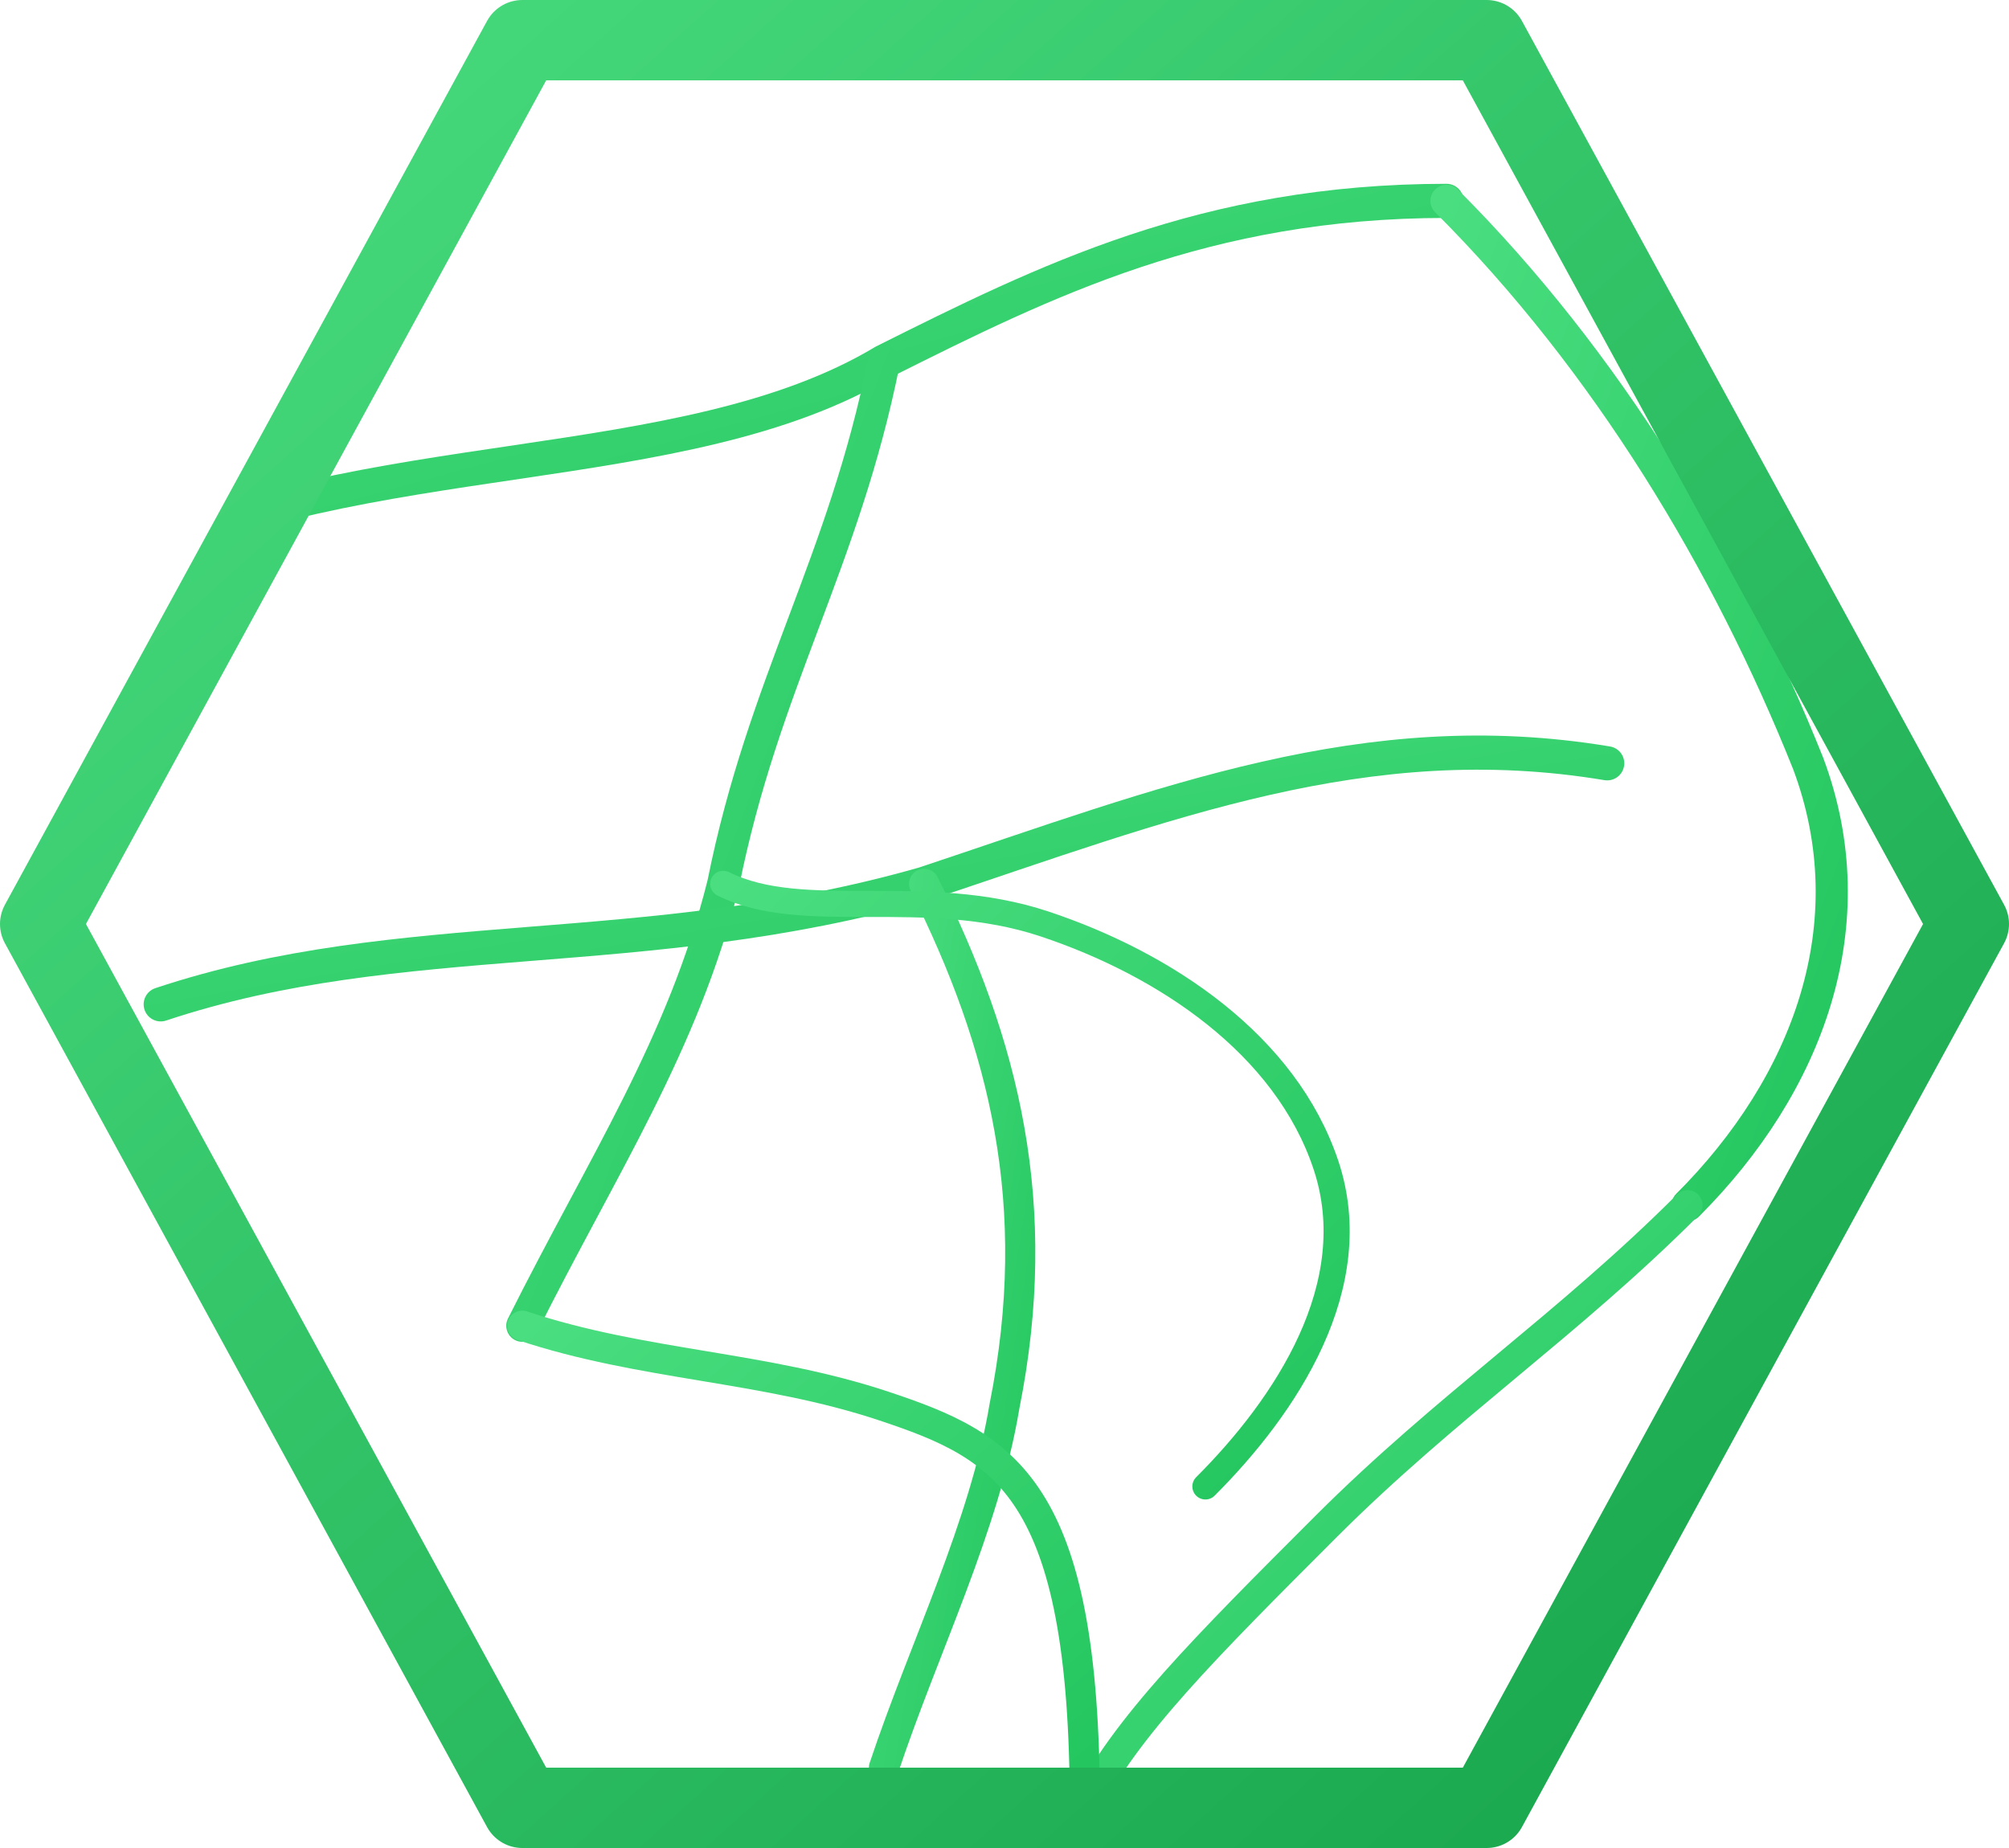
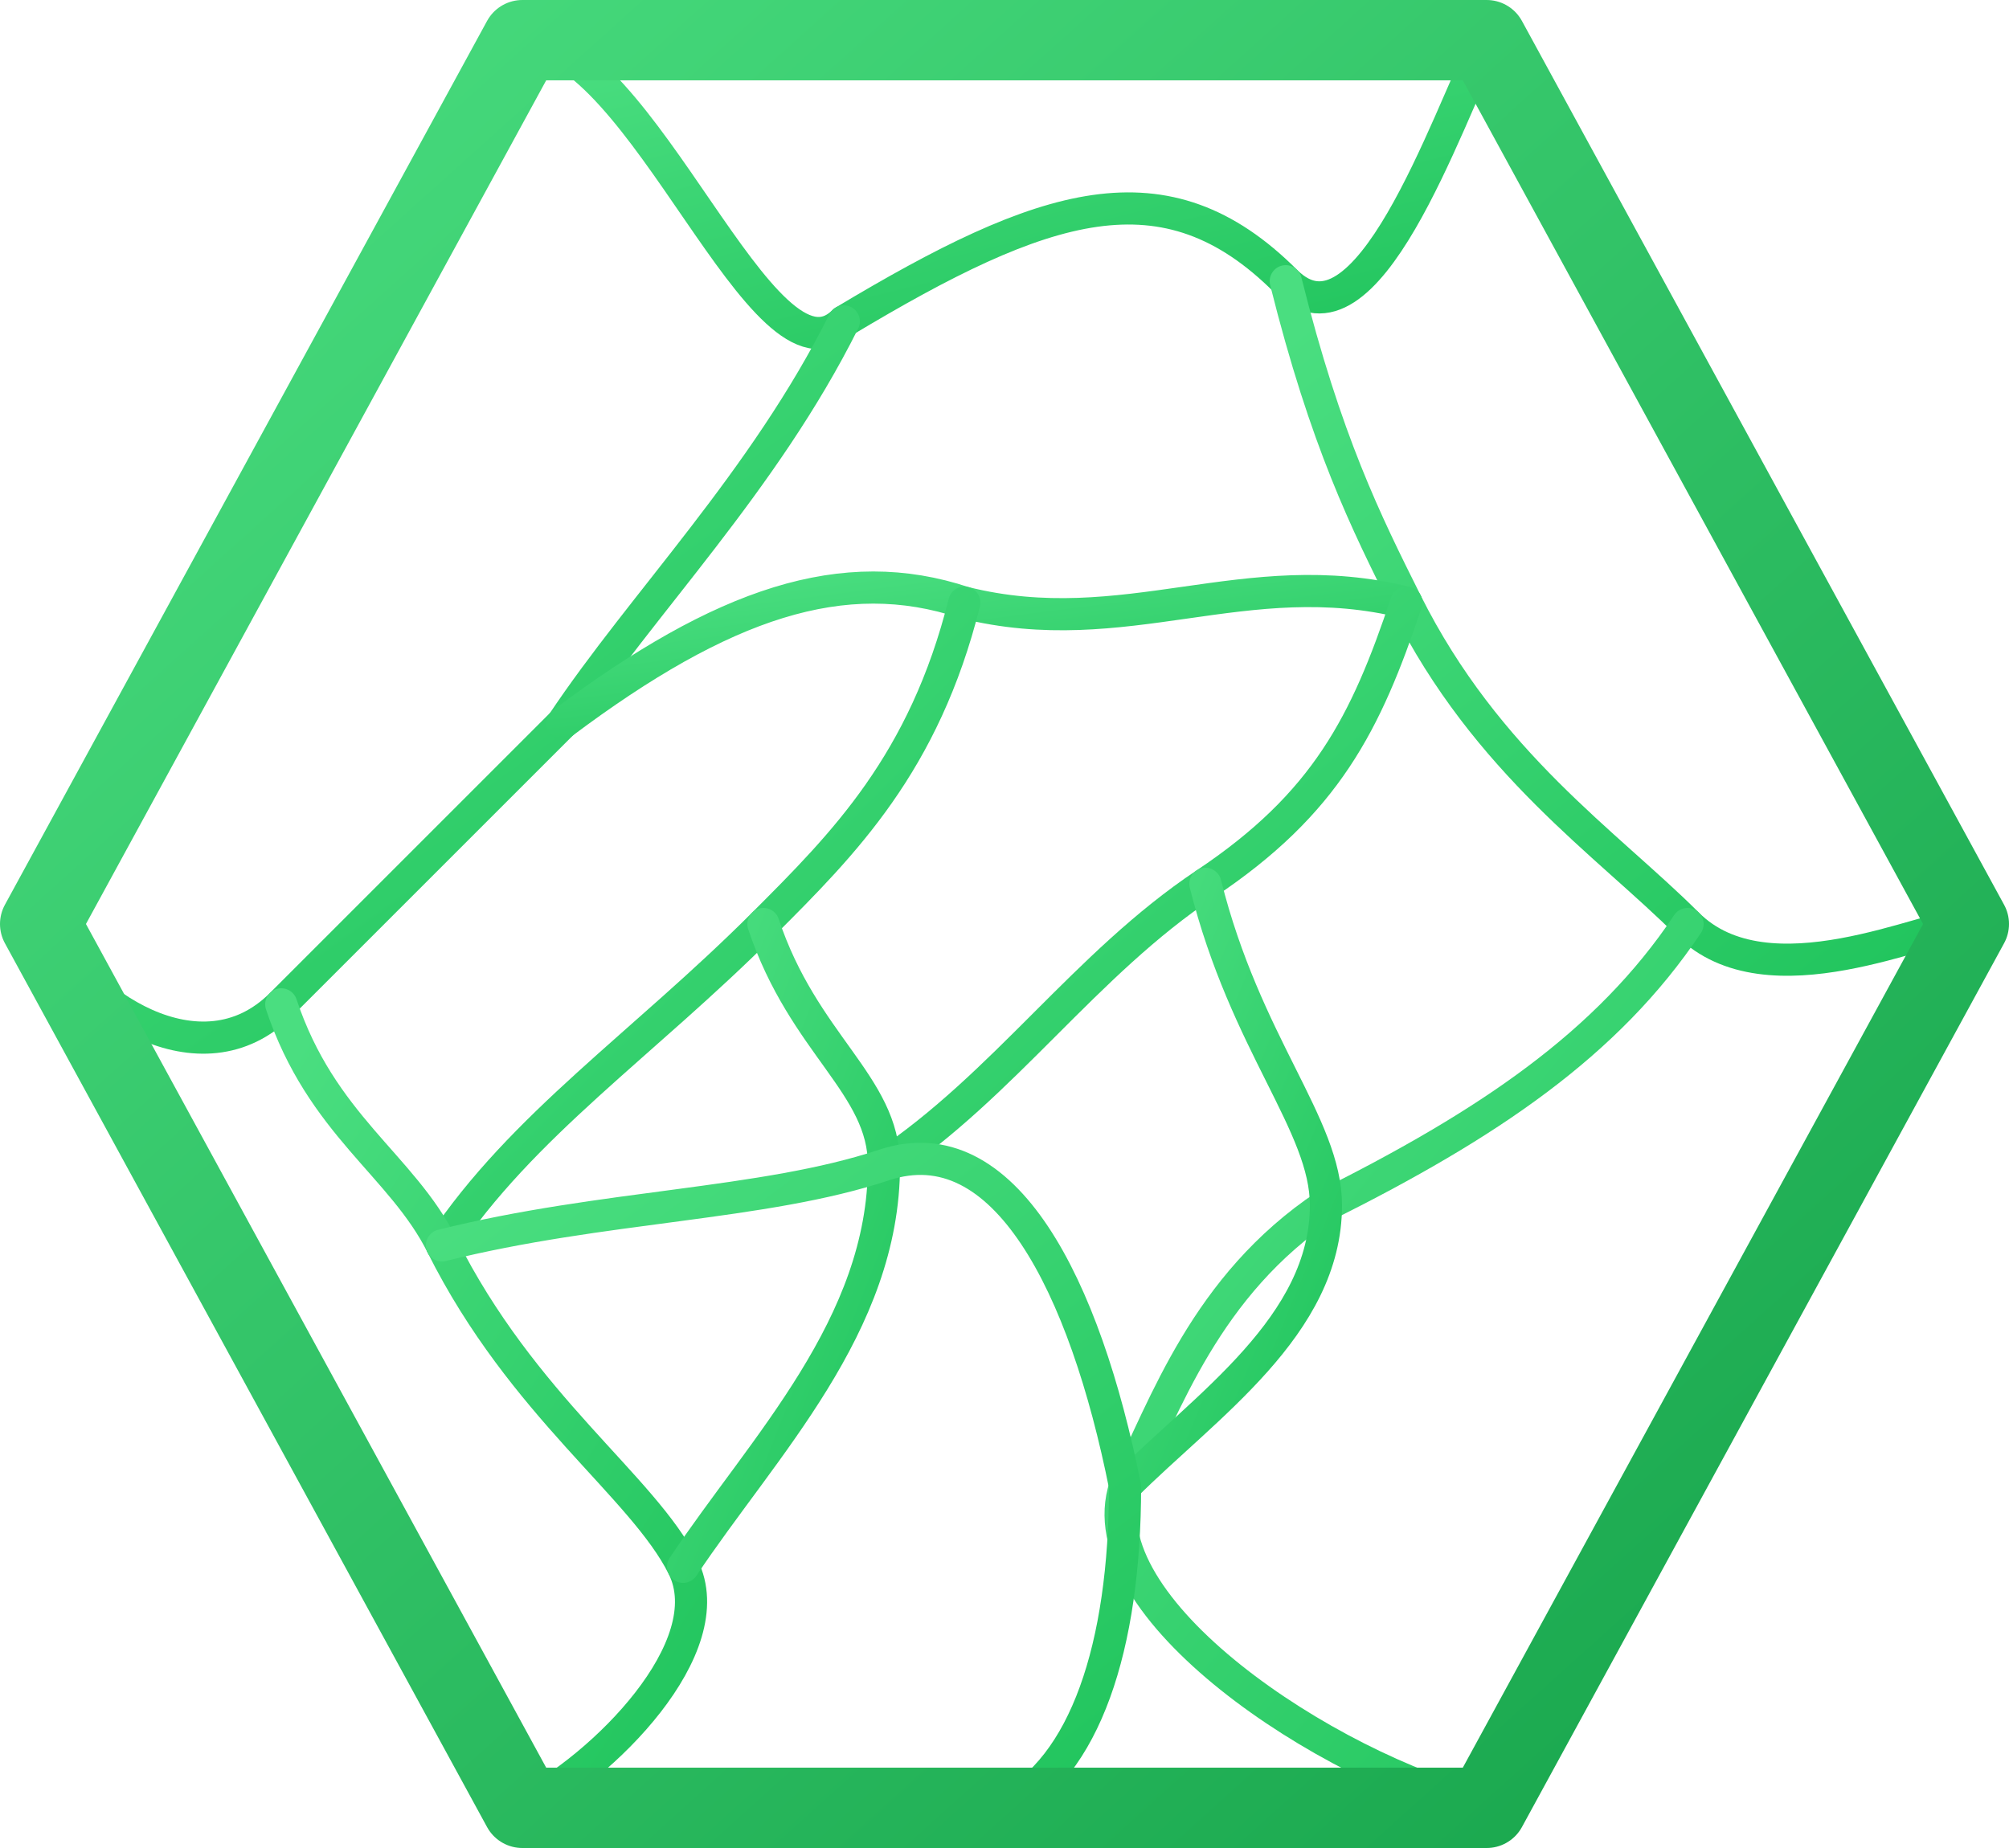
<svg xmlns="http://www.w3.org/2000/svg" viewBox="0 0 100 92" fill="none">
  <defs>
    <linearGradient id="g" x1="0%" y1="0%" x2="100%" y2="100%">
      <stop offset="0%" stop-color="#4ade80" />
      <stop offset="100%" stop-color="#16a34a" />
    </linearGradient>
-     <linearGradient id="gi" x1="0%" y1="0%" x2="100%" y2="100%">
+     <linearGradient id="gi" x1="10%" y1="0%" x2="90%" y2="100%">
      <stop offset="0%" stop-color="#4ade80" />
      <stop offset="100%" stop-color="#22c55e" />
    </linearGradient>
    <clipPath id="c">
      <polygon points="26,2 74,2 98,46 74,90 26,90 2,46" />
    </clipPath>
  </defs>
-   <g clip-path="url(#c)" stroke="url(#gi)" stroke-linecap="round" stroke-linejoin="round" fill="none">
-     <path d="M 6,28 C 18,22 34,24 44,18 C 52,14 60,10 72,10" stroke-width="1.7" />
-     <path d="M 44,18 C 42,28 38,34 36,44 C 34,52 30,58 26,66" stroke-width="1.6" />
-     <path d="M 72,10 C 80,18 86,28 90,38 C 93,46 90,54 84,60" stroke-width="1.6" />
-     <path d="M 8,50 C 20,46 32,48 46,44 C 58,40 68,36 80,38" stroke-width="1.7" />
-     <path d="M 46,44 C 50,52 52,60 50,70 C 49,76 46,82 44,88" stroke-width="1.5" />
-     <path d="M 84,60 C 78,66 72,70 66,76 C 60,82 56,86 54,90" stroke-width="1.5" />
-     <path d="M 26,66 C 32,68 38,68 44,70 C 50,72 54,74 54,90" stroke-width="1.5" />
-     <path d="M 36,44 C 40,46 46,44 52,46 C 58,48 64,52 66,58 C 68,64 64,70 60,74" stroke-width="1.3" />
+   <g clip-path="url(#c)" stroke="url(#gi)" stroke-linecap="round" stroke-linejoin="round" fill="none" stroke-width="1.6">
+     <path d="M 26,2 C 32,2 38,20 42,16 C 52,10 58,8 64,14 C 68,18 72,6 74,2" />
+     <path d="M 42,16 C 38,24 32,30 28,36 C 22,42 18,46 14,50 C 10,54 4,50 2,46" />
+     <path d="M 64,14 C 66,22 68,26 70,30 C 74,38 80,42 84,46 C 88,50 96,46 98,46" />
+     <path d="M 28,36 C 36,30 42,28 48,30 C 56,32 62,28 70,30" />
+     <path d="M 48,30 C 46,38 42,42 38,46 C 32,52 26,56 22,62" />
+     <path d="M 70,30 C 68,36 66,40 60,44 C 54,48 50,54 44,58" />
+     <path d="M 14,50 C 16,56 20,58 22,62 C 26,70 32,74 34,78 C 36,82 30,88 26,90" />
+     <path d="M 84,46 C 80,52 74,56 66,60 C 60,64 58,70 56,74 C 54,80 66,88 74,90" />
+     <path d="M 38,46 C 40,52 44,54 44,58 C 44,66 38,72 34,78" />
+     <path d="M 60,44 C 62,52 66,56 66,60 C 66,66 60,70 56,74" />
+     <path d="M 22,62 C 30,60 38,60 44,58 C 50,56 54,64 56,74 C 56,82 54,88 50,90" />
  </g>
  <polygon points="26,2 74,2 98,46 74,90 26,90 2,46" fill="none" stroke="url(#g)" stroke-width="4" stroke-linejoin="round" />
</svg>
